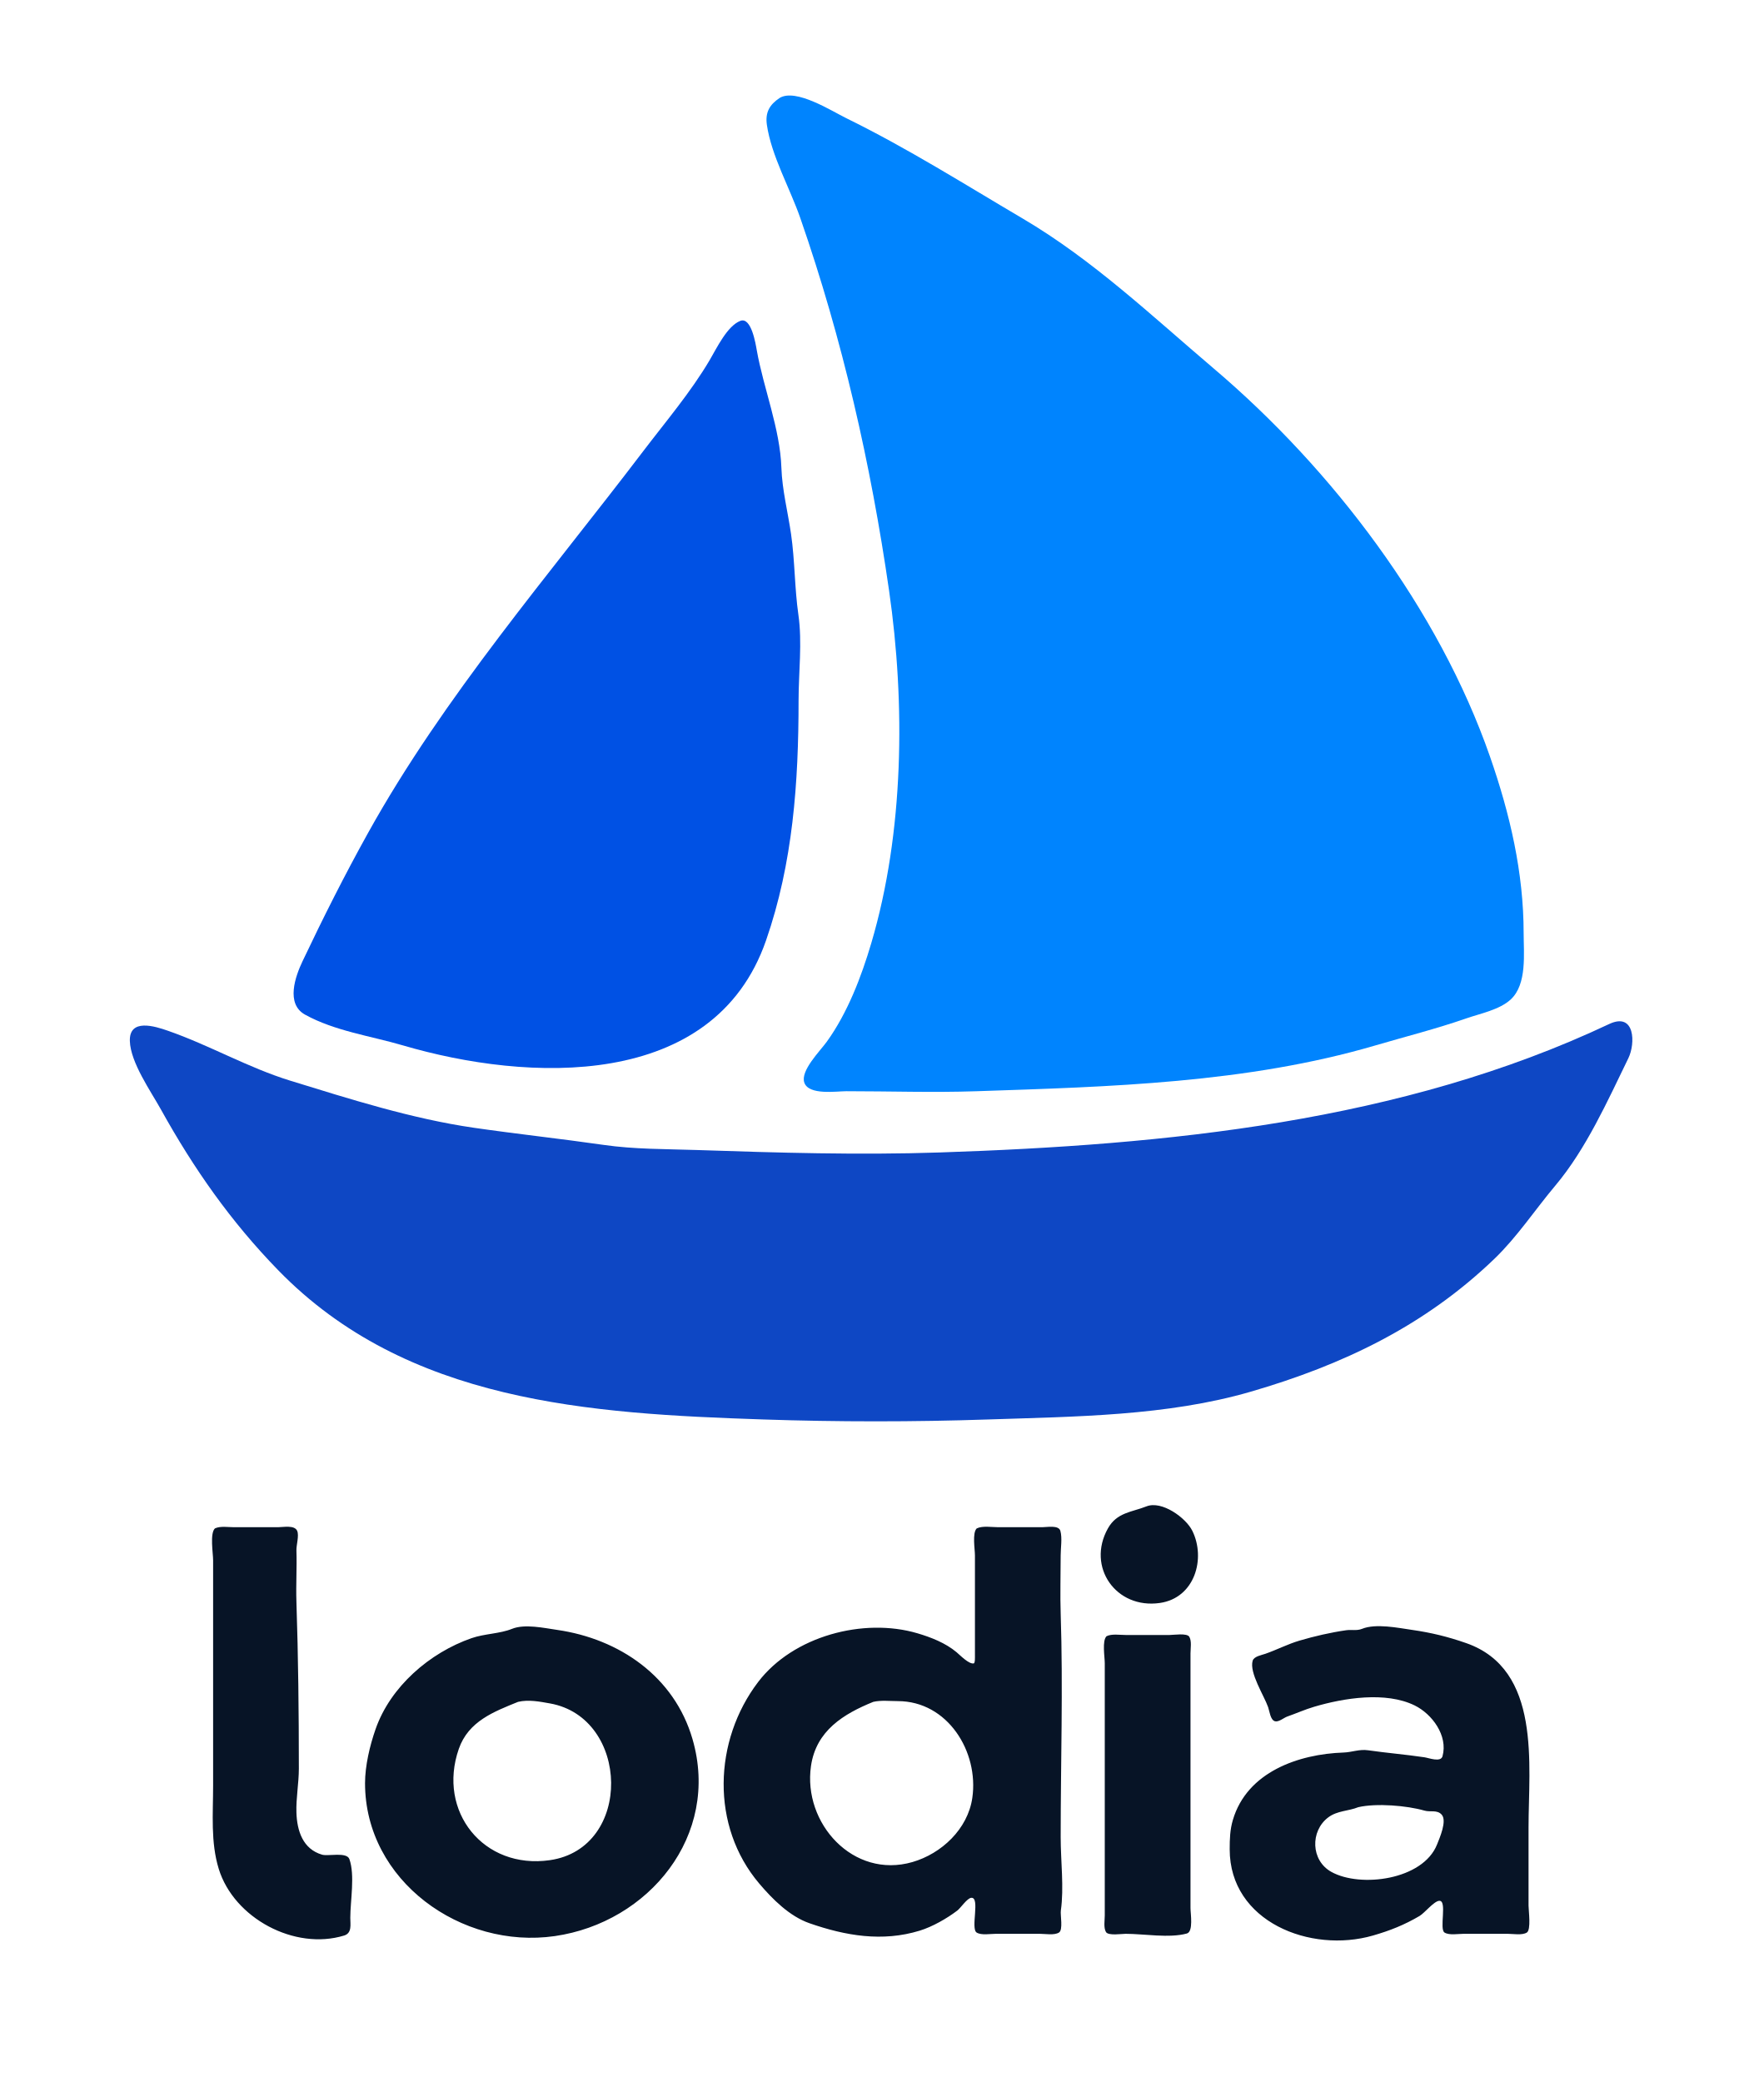
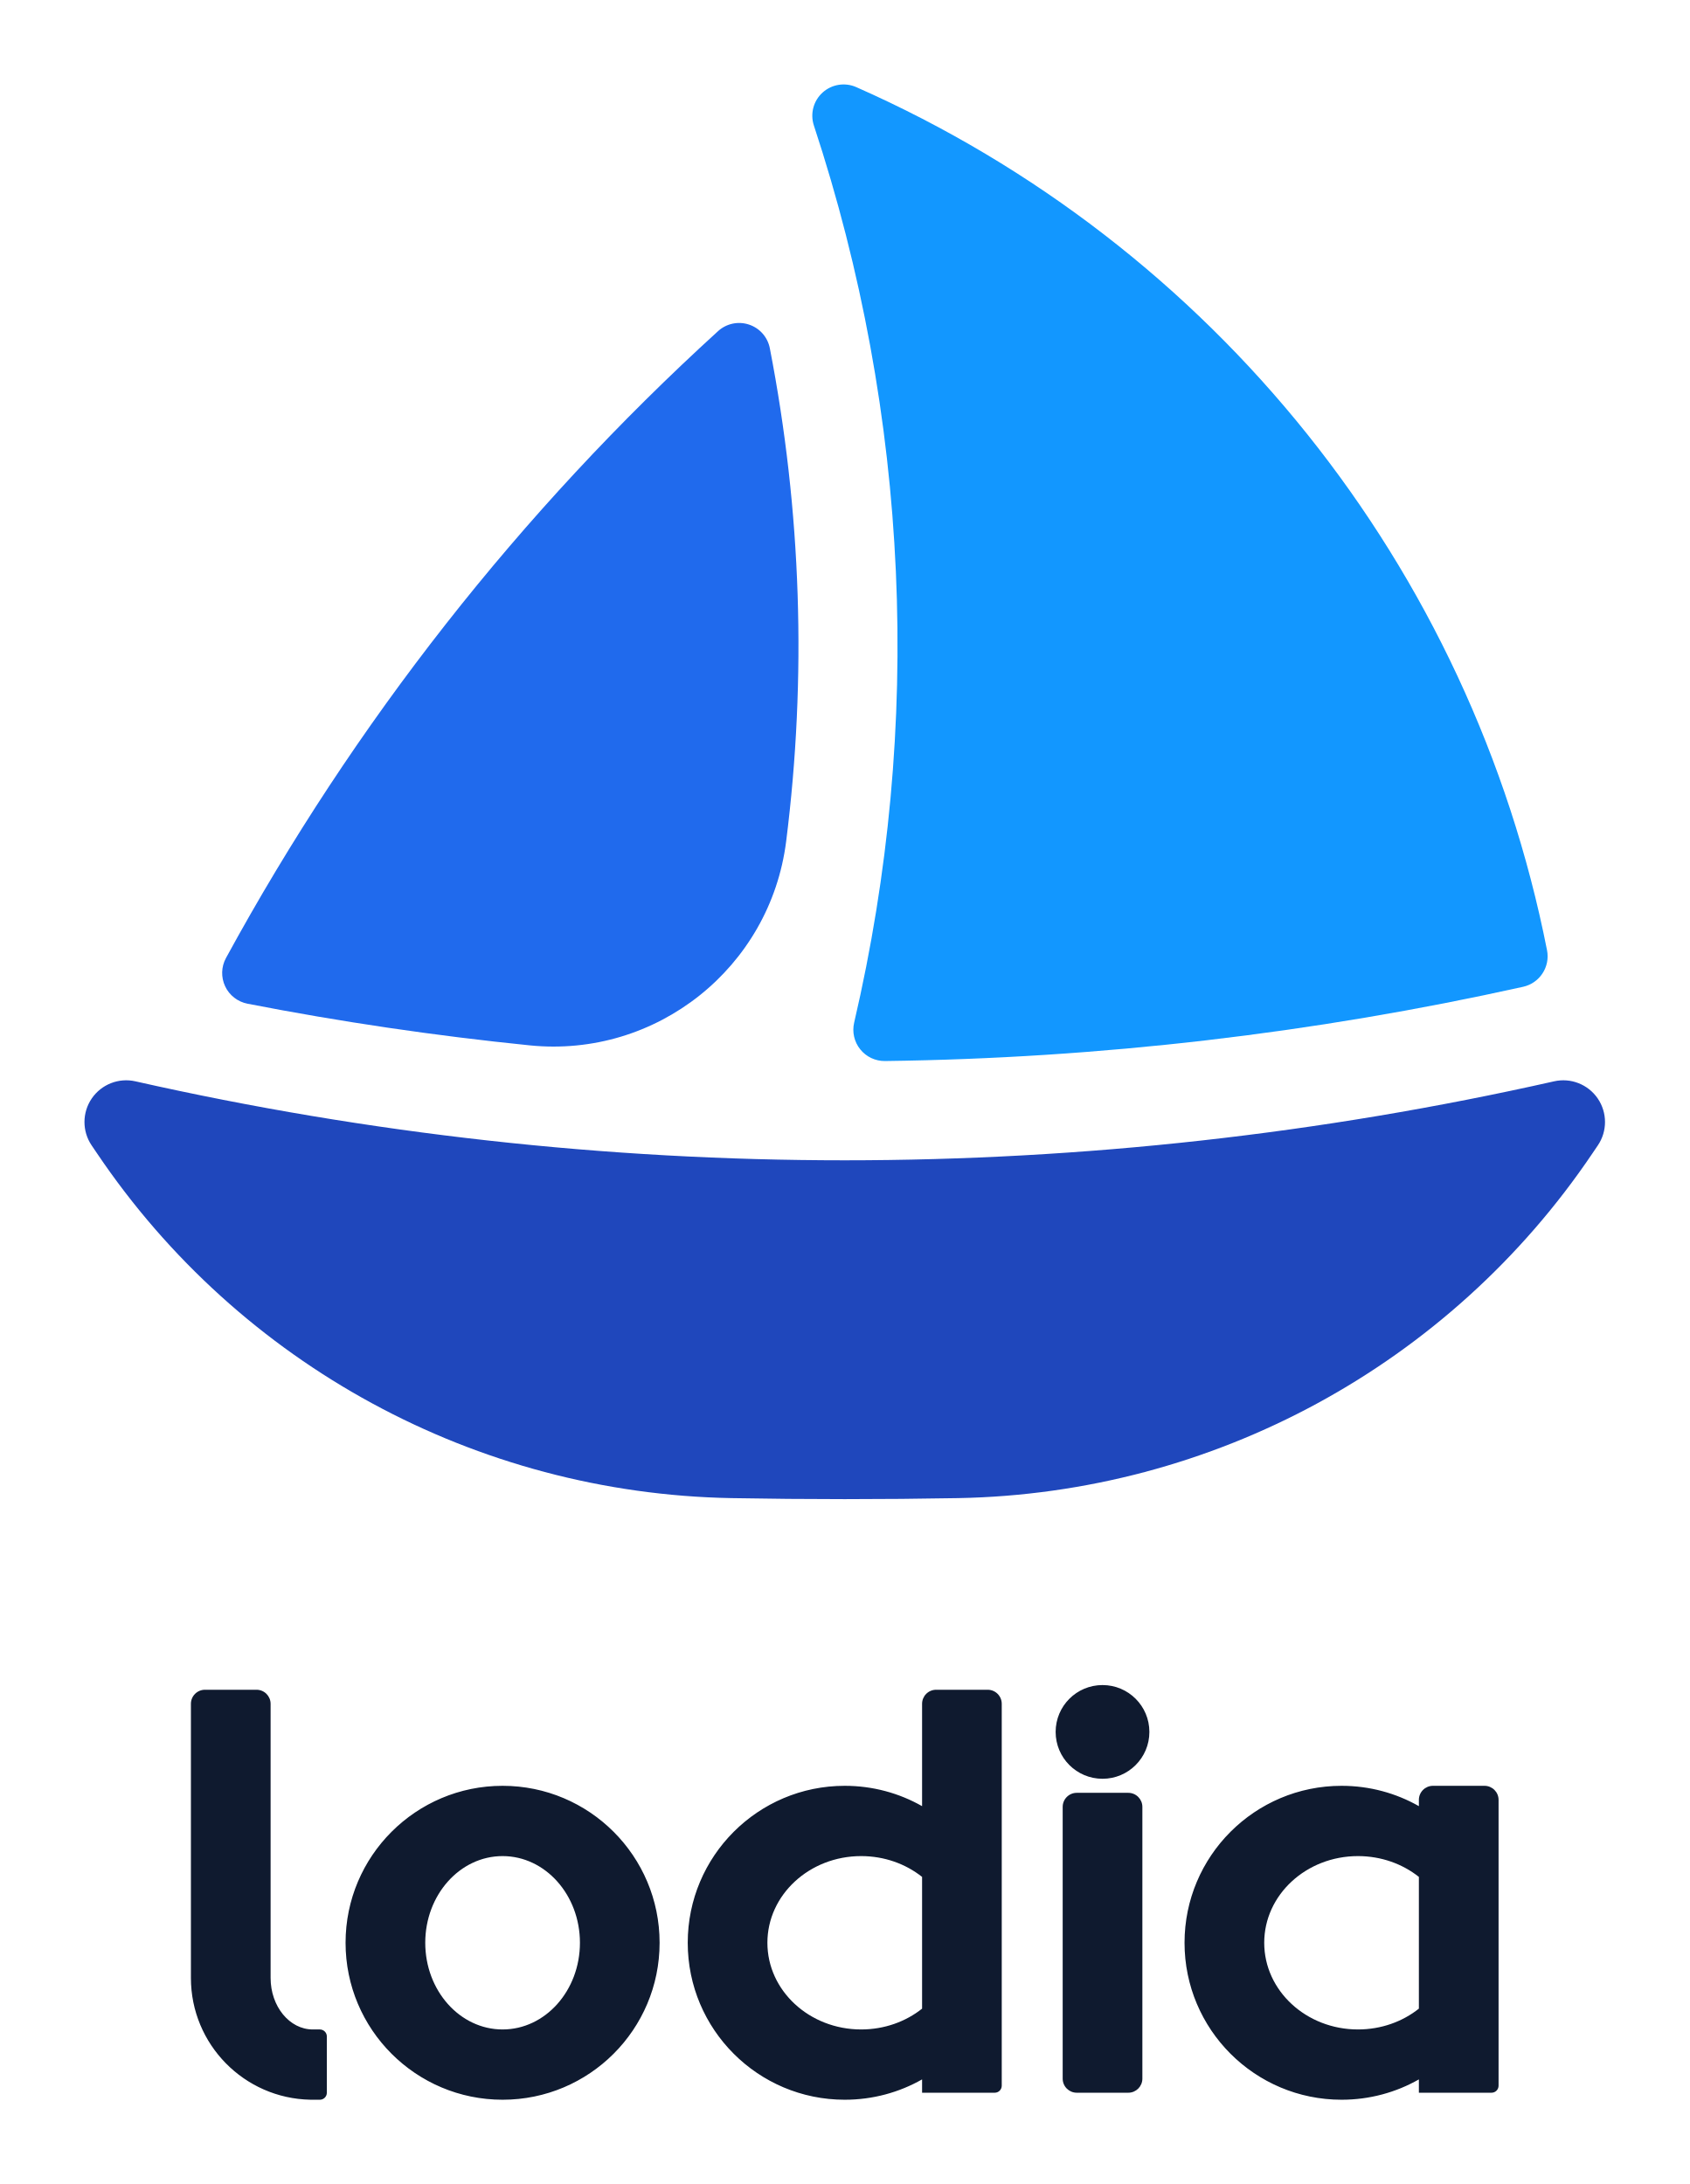
- <svg xmlns="http://www.w3.org/2000/svg" viewBox="0 0 720 850" width="720" height="850" role="img" aria-labelledby="title">
-   <g transform="translate(-269.5 -110)">
-     <path id="right-sail" fill="#0084FE" d="M 587.75 150.00 C 594.39 145.94 609.01 155.33 615.00 158.26 C 640.08 170.57 663.06 185.12 687.00 199.22 C 715.68 216.11 739.85 239.10 765.00 260.46 C 813.50 301.64 856.83 358.69 877.80 419.00 C 885.91 442.33 891.50 466.23 891.50 491.00 C 891.50 499.24 892.95 511.76 886.27 518.00 C 881.70 522.27 873.76 523.79 868.00 525.80 C 855.76 530.05 843.39 533.16 831.00 536.80 C 778.53 552.21 722.46 553.69 668.00 555.51 C 650.31 556.10 632.80 555.50 615.00 555.50 C 611.02 555.50 599.67 557.25 597.85 552.00 C 596.17 547.13 604.21 539.18 607.00 535.32 C 615.46 523.61 621.14 508.77 625.20 495.00 C 638.54 449.85 639.15 397.45 632.43 351.00 C 624.98 299.45 613.47 248.67 596.20 199.00 C 592.04 187.01 584.38 173.53 582.57 161.00 C 581.83 155.88 583.64 152.77 587.75 150.00 Z" />
-     <path id="left-sail" fill="#0051E4" d="M 571.73 241.00 C 576.21 239.25 578.00 250.50 578.44 253.00 C 581.24 268.74 587.96 285.01 588.49 301.00 C 588.79 309.95 591.15 319.16 592.43 328.00 C 594.01 338.93 593.86 350.09 595.43 361.00 C 597.05 372.17 595.50 384.70 595.50 396.00 C 595.50 429.41 593.23 462.30 582.20 494.00 C 560.85 555.43 484.84 551.73 434.00 536.80 C 420.95 532.96 406.06 530.92 394.00 524.22 C 386.09 519.82 390.05 508.65 393.00 502.44 C 401.47 484.59 410.18 467.28 419.78 450.00 C 450.72 394.32 493.66 344.74 532.00 294.31 C 541.14 282.29 551.55 270.03 559.22 257.00 C 562.06 252.18 566.36 243.08 571.73 241.00 Z" />
-     <path id="hull" fill="#0E47C4" d="M 926.57 528.00 C 937.01 523.20 937.17 536.03 934.26 542.00 C 925.78 559.42 917.00 579.10 904.46 594.00 C 896.13 603.90 888.86 615.00 879.49 624.00 C 850.97 651.38 817.63 667.27 780.00 678.20 C 745.91 688.11 708.35 688.33 673.00 689.51 C 642.50 690.53 611.50 690.53 581.00 689.51 C 510.24 687.14 435.60 682.63 383.00 628.51 C 363.75 608.71 348.72 587.31 335.22 563.00 C 331.05 555.49 322.77 543.77 322.51 535.00 C 322.23 525.65 332.73 528.96 338.00 530.80 C 354.95 536.69 370.77 545.89 388.00 551.20 C 412.43 558.73 437.70 566.77 463.00 570.43 C 480.65 572.99 498.38 574.89 516.00 577.43 C 528.45 579.23 541.39 579.09 554.00 579.51 C 586.93 580.61 619.96 581.61 653.00 580.51 C 745.29 577.43 841.51 568.18 926.57 528.00 Z" />
-     <path aria-label="lodia" fill="#071426" fill-rule="evenodd" d="M 737.51 725.00 C 743.78 722.51 753.63 729.64 756.26 735.00 C 761.81 746.29 757.27 762.37 743.00 764.43 C 725.11 767.02 712.97 749.75 721.78 734.00 C 725.46 727.42 731.49 727.39 737.51 725.00 Z M 357.22 734.00 C 359.40 732.94 362.61 733.50 365.00 733.50 C 371.00 733.50 377.00 733.50 383.00 733.50 C 385.13 733.50 389.76 732.52 390.82 735.00 C 391.67 736.98 390.43 740.79 390.51 743.00 C 390.74 750.01 390.27 756.91 390.51 764.00 C 391.26 786.48 391.50 809.31 391.50 832.00 C 391.50 838.02 390.31 844.15 390.51 850.00 C 390.75 857.43 393.12 864.92 401.00 867.20 C 403.43 867.91 411.05 865.97 412.13 869.00 C 414.47 875.55 412.50 886.04 412.50 893.00 C 412.50 895.68 413.26 899.19 410.00 900.20 C 389.80 906.40 365.00 893.12 358.80 873.00 C 355.43 862.05 356.50 850.40 356.50 839.00 C 356.50 820.67 356.50 802.33 356.50 784.00 C 356.50 771.67 356.50 759.33 356.50 747.00 C 356.50 744.13 355.12 736.10 357.22 734.00 Z M 668.22 734.00 C 670.62 732.83 674.36 733.50 677.00 733.50 C 683.00 733.50 689.00 733.50 695.00 733.50 C 696.89 733.50 701.71 732.54 702.38 735.00 C 703.19 737.95 702.50 741.95 702.50 745.00 C 702.50 752.99 702.24 761.02 702.51 769.00 C 703.50 798.95 702.50 829.77 702.50 860.00 C 702.50 869.77 703.91 880.70 702.57 890.00 C 702.30 891.83 703.58 897.92 701.78 899.00 C 699.82 900.18 696.23 899.50 694.00 899.50 C 688.00 899.50 682.00 899.50 676.00 899.50 C 673.77 899.50 670.18 900.18 668.22 899.00 C 665.61 897.43 669.76 884.48 666.00 884.80 C 664.32 884.94 661.67 888.97 660.31 890.00 C 656.03 893.26 650.13 896.62 645.00 898.20 C 629.70 902.91 614.66 900.30 600.00 895.20 C 591.81 892.36 584.85 885.35 579.46 879.00 C 559.52 855.52 560.77 820.63 579.00 796.69 C 593.30 777.91 622.07 770.32 644.00 776.80 C 649.56 778.44 655.50 780.76 660.00 784.54 C 661.52 785.82 665.02 789.47 667.00 789.11 C 667.62 788.99 667.49 786.41 667.50 786.00 C 667.53 782.67 667.50 779.33 667.50 776.00 C 667.50 765.67 667.50 755.33 667.50 745.00 C 667.50 742.46 666.34 735.88 668.22 734.00 Z M 478.50 775.00 C 483.73 772.88 491.70 774.67 497.00 775.43 C 522.28 779.09 544.77 794.40 552.20 820.00 C 563.64 859.37 534.33 894.89 496.00 900.43 C 457.95 905.93 418.52 877.93 418.52 838.00 C 418.52 830.93 420.45 822.74 422.80 816.00 C 428.86 798.56 444.94 784.73 462.00 778.80 C 467.25 776.97 473.61 776.99 478.50 775.00 Z M 825.50 775.00 C 831.15 772.70 840.24 774.60 846.00 775.43 C 853.82 776.56 860.49 778.18 868.00 780.80 C 898.91 791.56 893.50 830.57 893.50 856.00 C 893.50 866.67 893.50 877.33 893.50 888.00 C 893.50 889.96 894.62 897.89 892.78 899.00 C 890.82 900.18 887.23 899.50 885.00 899.50 C 879.00 899.50 873.00 899.50 867.00 899.50 C 864.77 899.50 861.18 900.18 859.22 899.00 C 856.92 897.62 860.46 885.71 857.00 886.03 C 854.82 886.23 851.06 891.01 849.00 892.22 C 842.77 895.89 836.93 898.20 830.00 900.20 C 804.51 907.57 771.50 894.61 771.50 865.00 C 771.50 860.82 771.61 857.01 772.80 853.00 C 778.59 833.40 799.61 826.11 818.00 825.49 C 821.40 825.38 824.42 824.05 828.00 824.57 C 835.64 825.67 843.36 826.30 851.00 827.43 C 852.81 827.70 857.67 829.61 858.38 827.00 C 860.69 818.55 854.09 809.74 847.00 806.26 C 835.21 800.48 818.13 803.21 806.00 806.80 C 802.25 807.90 798.68 809.51 795.00 810.80 C 793.65 811.27 791.51 813.13 790.00 812.73 C 788.10 812.23 787.75 808.56 787.20 807.00 C 785.58 802.33 779.41 792.89 780.88 788.00 C 781.41 786.23 784.58 785.70 786.00 785.20 C 790.73 783.56 795.17 781.22 800.00 779.80 C 806.13 777.99 812.72 776.47 819.00 775.57 C 821.18 775.25 823.40 775.85 825.50 775.00 Z M 721.22 778.00 C 723.40 776.94 726.61 777.50 729.00 777.50 C 735.00 777.50 741.00 777.50 747.00 777.50 C 748.59 777.50 754.05 776.64 755.00 778.22 C 756.06 779.99 755.50 783.00 755.50 785.00 C 755.50 790.00 755.50 795.00 755.50 800.00 C 755.50 818.67 755.50 837.33 755.50 856.00 C 755.50 867.00 755.50 878.00 755.50 889.00 C 755.50 891.21 756.75 898.63 754.00 899.38 C 746.78 901.36 736.51 899.50 729.00 899.50 C 727.41 899.50 721.95 900.36 721.00 898.78 C 719.94 897.01 720.50 894.00 720.50 892.00 C 720.50 887.00 720.50 882.00 720.50 877.00 C 720.50 858.33 720.50 839.67 720.50 821.00 C 720.50 810.33 720.50 799.67 720.50 789.00 C 720.50 786.46 719.34 779.88 721.22 778.00 Z M 481.00 804.80 C 471.14 808.81 460.73 812.70 456.80 824.00 C 447.91 849.52 466.90 873.35 494.00 869.43 C 527.92 864.53 526.70 811.26 494.00 805.44 C 489.78 804.69 485.34 803.80 481.00 804.80 Z M 626.00 804.80 C 613.92 809.71 602.66 816.52 600.57 831.00 C 597.19 854.38 617.83 877.22 642.00 870.20 C 653.84 866.77 664.59 856.75 666.43 844.00 C 669.16 825.17 656.37 804.50 636.00 804.50 C 632.76 804.50 629.17 804.07 626.00 804.80 Z M 824.00 847.80 C 819.94 849.45 815.42 849.17 811.69 852.00 C 804.34 857.58 804.59 869.55 813.00 874.22 C 824.88 880.82 850.43 877.52 856.16 863.00 C 857.19 860.38 860.35 853.31 858.00 850.80 C 856.09 848.77 853.45 849.91 851.00 849.20 C 843.83 847.13 831.39 846.10 824.00 847.80 Z" />
-   </g>
+ <svg xmlns="http://www.w3.org/2000/svg" viewBox="0 0 720 931" width="720" height="931" role="img" aria-label="Lodia">
+   <path fill="#1297FF" d="M364.89 37.13C517.17 104.41 627.05 241.73 659.29 405.06C660.69 412.16 656.17 419.08 649.1 420.65C559.79 440.51 468.66 451.12 377.16 452.3C373.07 452.35 369.17 450.52 366.61 447.32C364.04 444.13 363.08 439.93 364.01 435.94C393.54 309.31 387.6 176.98 346.85 53.5C345.2 48.5 346.65 42.99 350.55 39.46C354.45 35.92 360.07 35.01 364.89 37.13Z" />
+   <path fill="#206AED" d="M328.08 148.47C341.53 217.73 343.87 288.69 335.03 358.69C328.22 412.51 279.73 451.09 225.75 445.62C185.4 441.53 145.26 435.61 105.46 427.86C101.29 427.04 97.75 424.29 95.95 420.45C94.14 416.6 94.27 412.12 96.3 408.39C150.86 308.27 221.74 217.95 306.02 141.15C309.58 137.91 314.62 136.84 319.19 138.36C323.77 139.87 327.17 143.74 328.08 148.47Z" />
+   <path fill="#1F47BC" d="M57.7 460.95C256.73 505.84 463.27 505.84 662.3 460.95C669.41 459.34 676.78 462.24 680.9 468.26C685.01 474.28 685.04 482.2 680.96 488.24L678.58 491.75C617.82 581.83 516.96 636.64 408.32 638.62C376.11 639.2 343.89 639.2 311.68 638.62C203.04 636.64 102.18 581.83 41.42 491.75L39.04 488.24C34.96 482.2 34.99 474.28 39.1 468.26C43.22 462.24 50.59 459.34 57.7 460.95Z" />
+   <path fill="#0F1A2F" d="M293.09 828.17C293.09 791.22 323.05 761.26 360 761.26C371.98 761.26 383.23 764.4 392.96 769.93V726.3C392.96 723 395.64 720.31 398.95 720.31H420.92C424.23 720.31 426.91 723 426.91 726.3V889.09C426.91 890.75 425.58 892.09 423.92 892.09H392.96V886.41C383.23 891.94 371.98 895.08 360 895.08C323.05 895.08 293.09 865.12 293.09 828.17ZM504.81 828.17C504.81 791.22 534.77 761.26 571.73 761.26C583.71 761.26 594.96 764.4 604.68 769.93V767.25C604.68 763.94 607.37 761.26 610.68 761.26H632.65C635.95 761.26 638.64 763.94 638.64 767.25V889.09C638.64 890.75 637.3 892.09 635.64 892.09H604.68V886.41C594.96 891.94 583.71 895.08 571.73 895.08C534.77 895.08 504.81 865.12 504.81 828.17ZM147.27 828.17C147.27 791.22 177.24 761.26 214.19 761.26C251.14 761.26 281.1 791.22 281.1 828.17C281.1 865.12 251.14 895.08 214.19 895.08C177.24 895.08 147.27 865.12 147.27 828.17ZM87.35 720.31H109.32C112.63 720.31 115.32 723 115.32 726.3V843.15C115.32 855.29 123.37 865.12 133.29 865.12H136.29C137.95 865.12 139.29 866.46 139.29 868.12V892.09C139.29 893.75 137.95 895.08 136.29 895.08H132.29V895.07C104.07 894.54 81.36 871.49 81.36 843.15V726.3C81.36 723 84.05 720.31 87.35 720.31ZM458.87 764.25H480.84C484.15 764.25 486.84 766.94 486.84 770.24V886.1C486.84 889.4 484.15 892.09 480.84 892.09H458.87C455.57 892.09 452.88 889.4 452.88 886.1V770.24C452.88 766.94 455.57 764.25 458.87 764.25ZM392.96 856.25V800.09C385.98 794.55 376.91 791.22 366.99 791.22C344.93 791.22 327.04 807.77 327.04 828.17C327.04 848.57 344.93 865.12 366.99 865.12C376.91 865.12 385.98 861.79 392.96 856.25ZM604.68 800.09C597.7 794.55 588.63 791.22 578.72 791.22C556.66 791.22 538.77 807.77 538.77 828.17C538.77 848.57 556.66 865.12 578.72 865.12C588.63 865.12 597.7 861.79 604.68 856.25V800.09ZM181.23 828.17C181.23 848.57 195.98 865.12 214.19 865.12C232.39 865.12 247.15 848.57 247.15 828.17C247.15 807.77 232.39 791.22 214.19 791.22C195.98 791.22 181.23 807.77 181.23 828.17ZM449.88 738.29C449.88 727.25 458.82 718.31 469.86 718.31C480.89 718.31 489.83 727.25 489.83 738.29C489.83 749.32 480.89 758.26 469.86 758.26C458.82 758.26 449.88 749.32 449.88 738.29Z" />
</svg>
